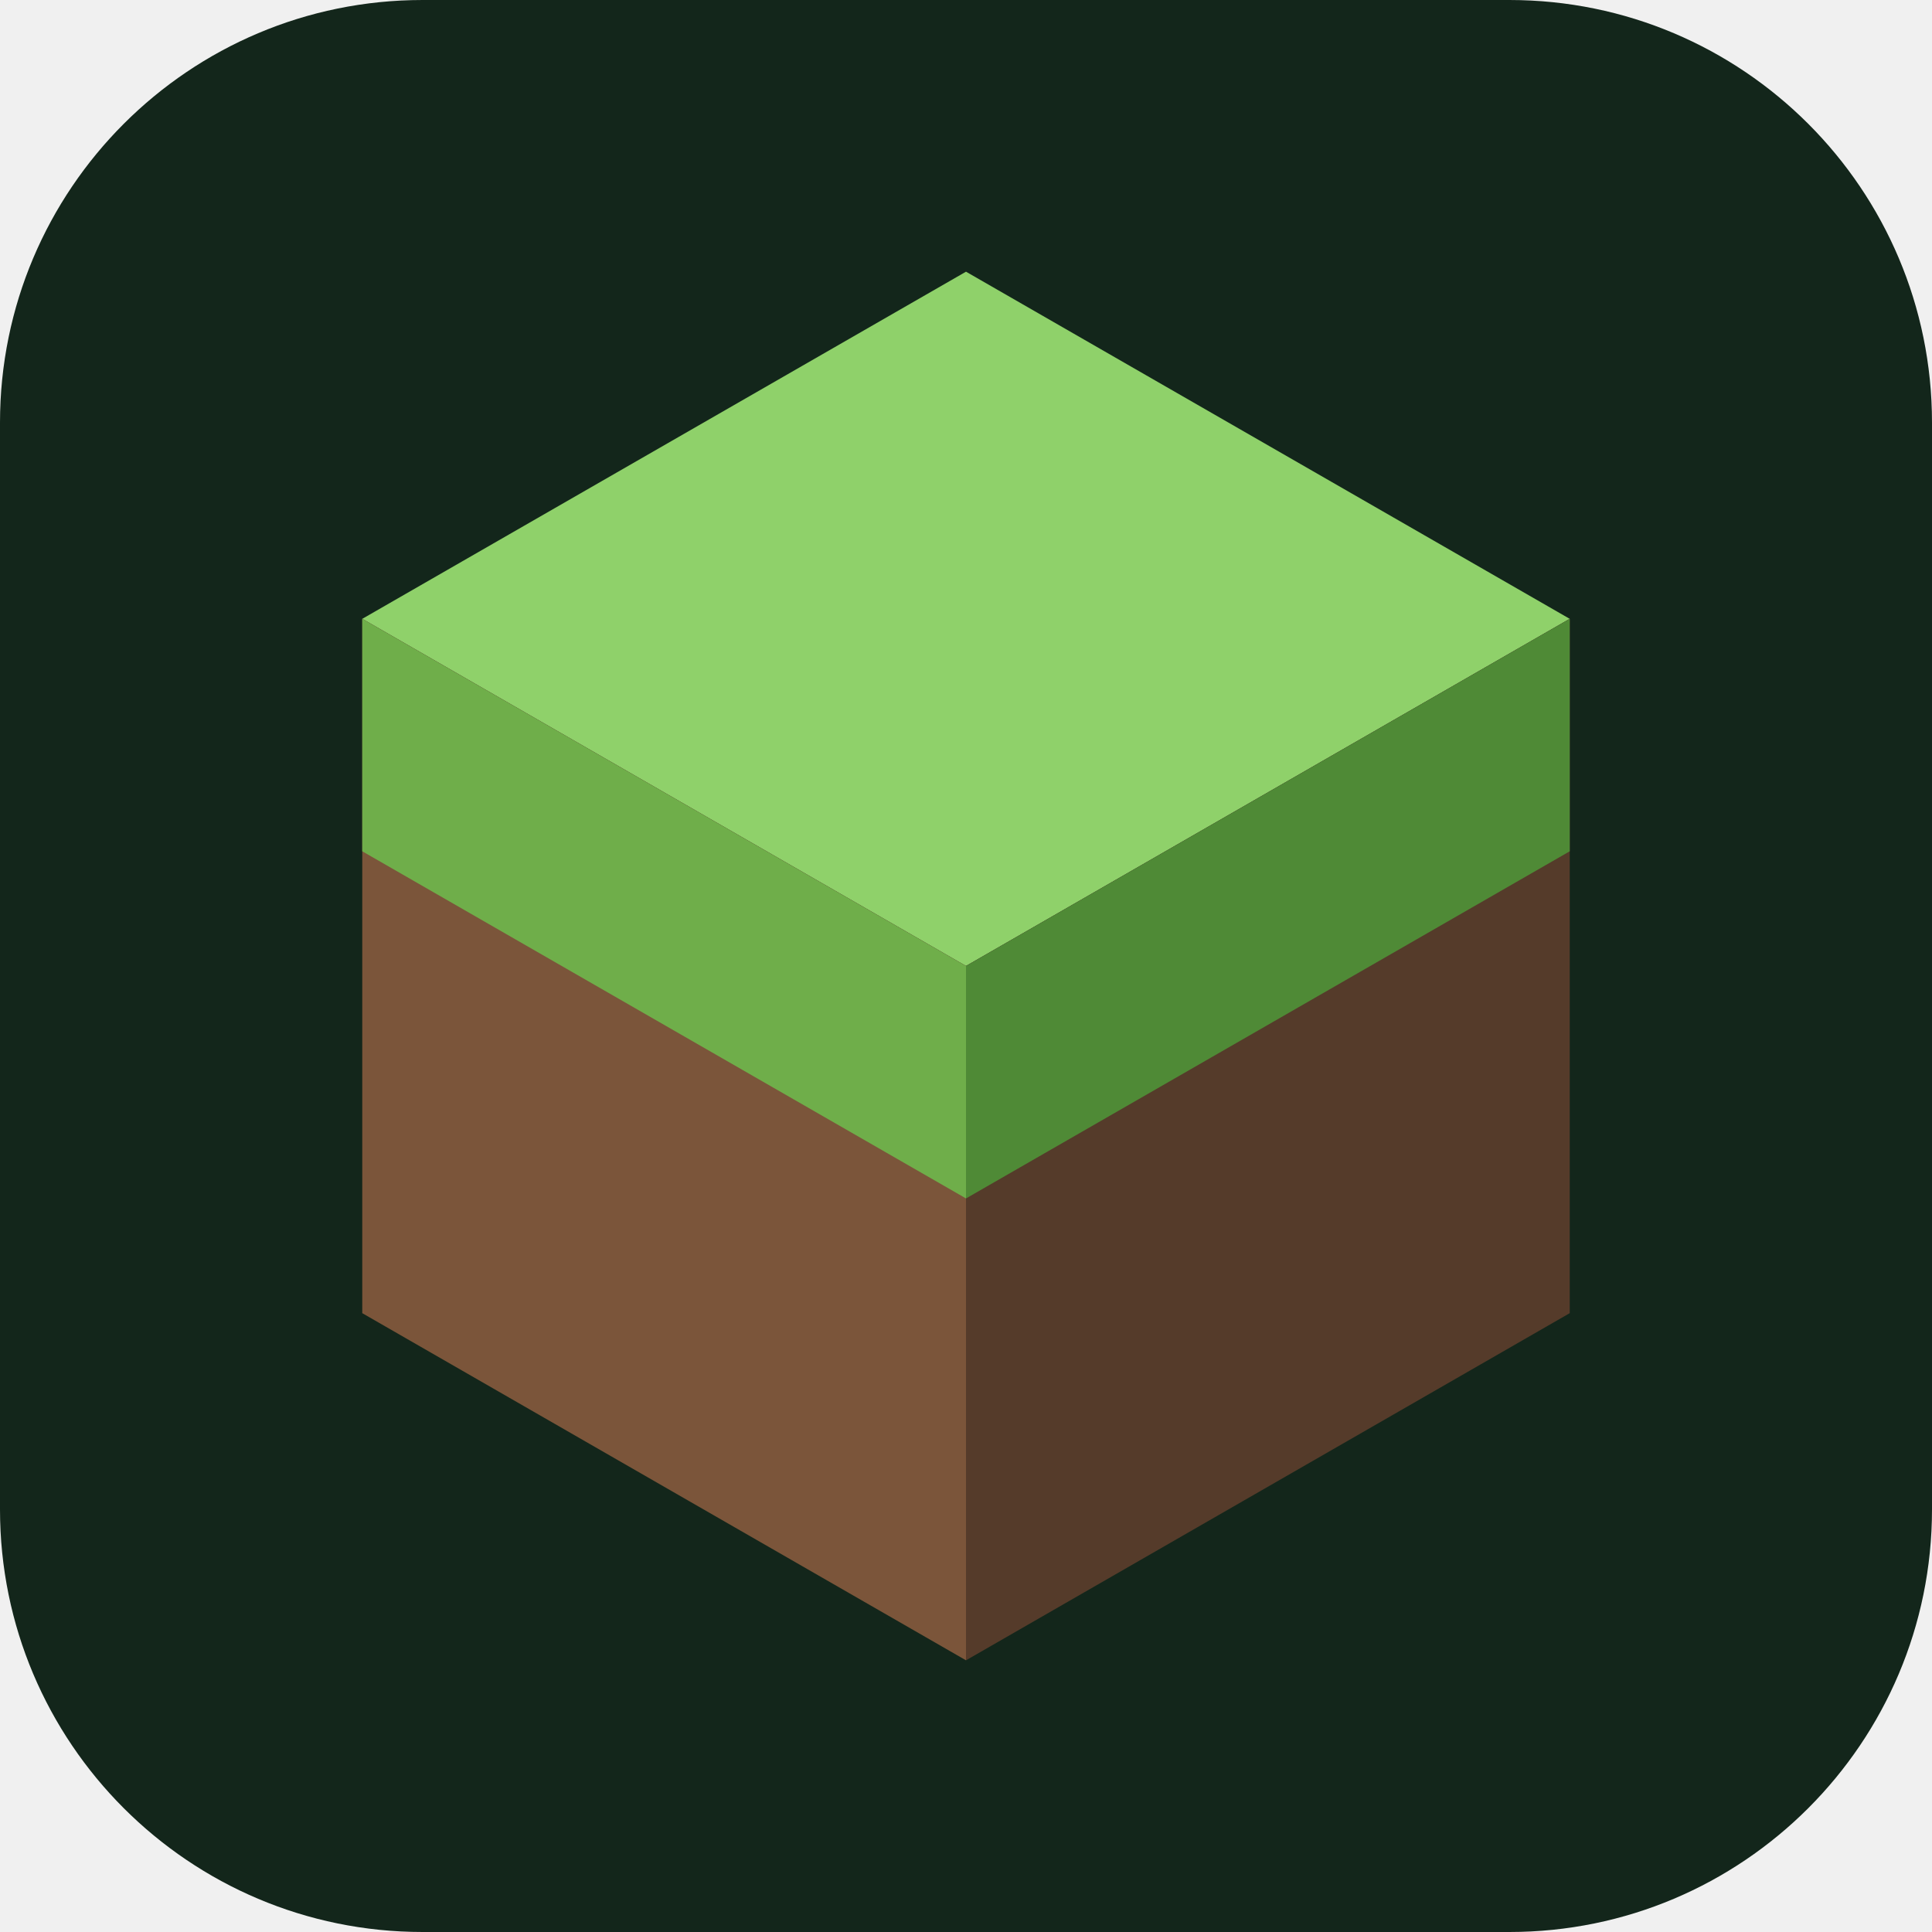
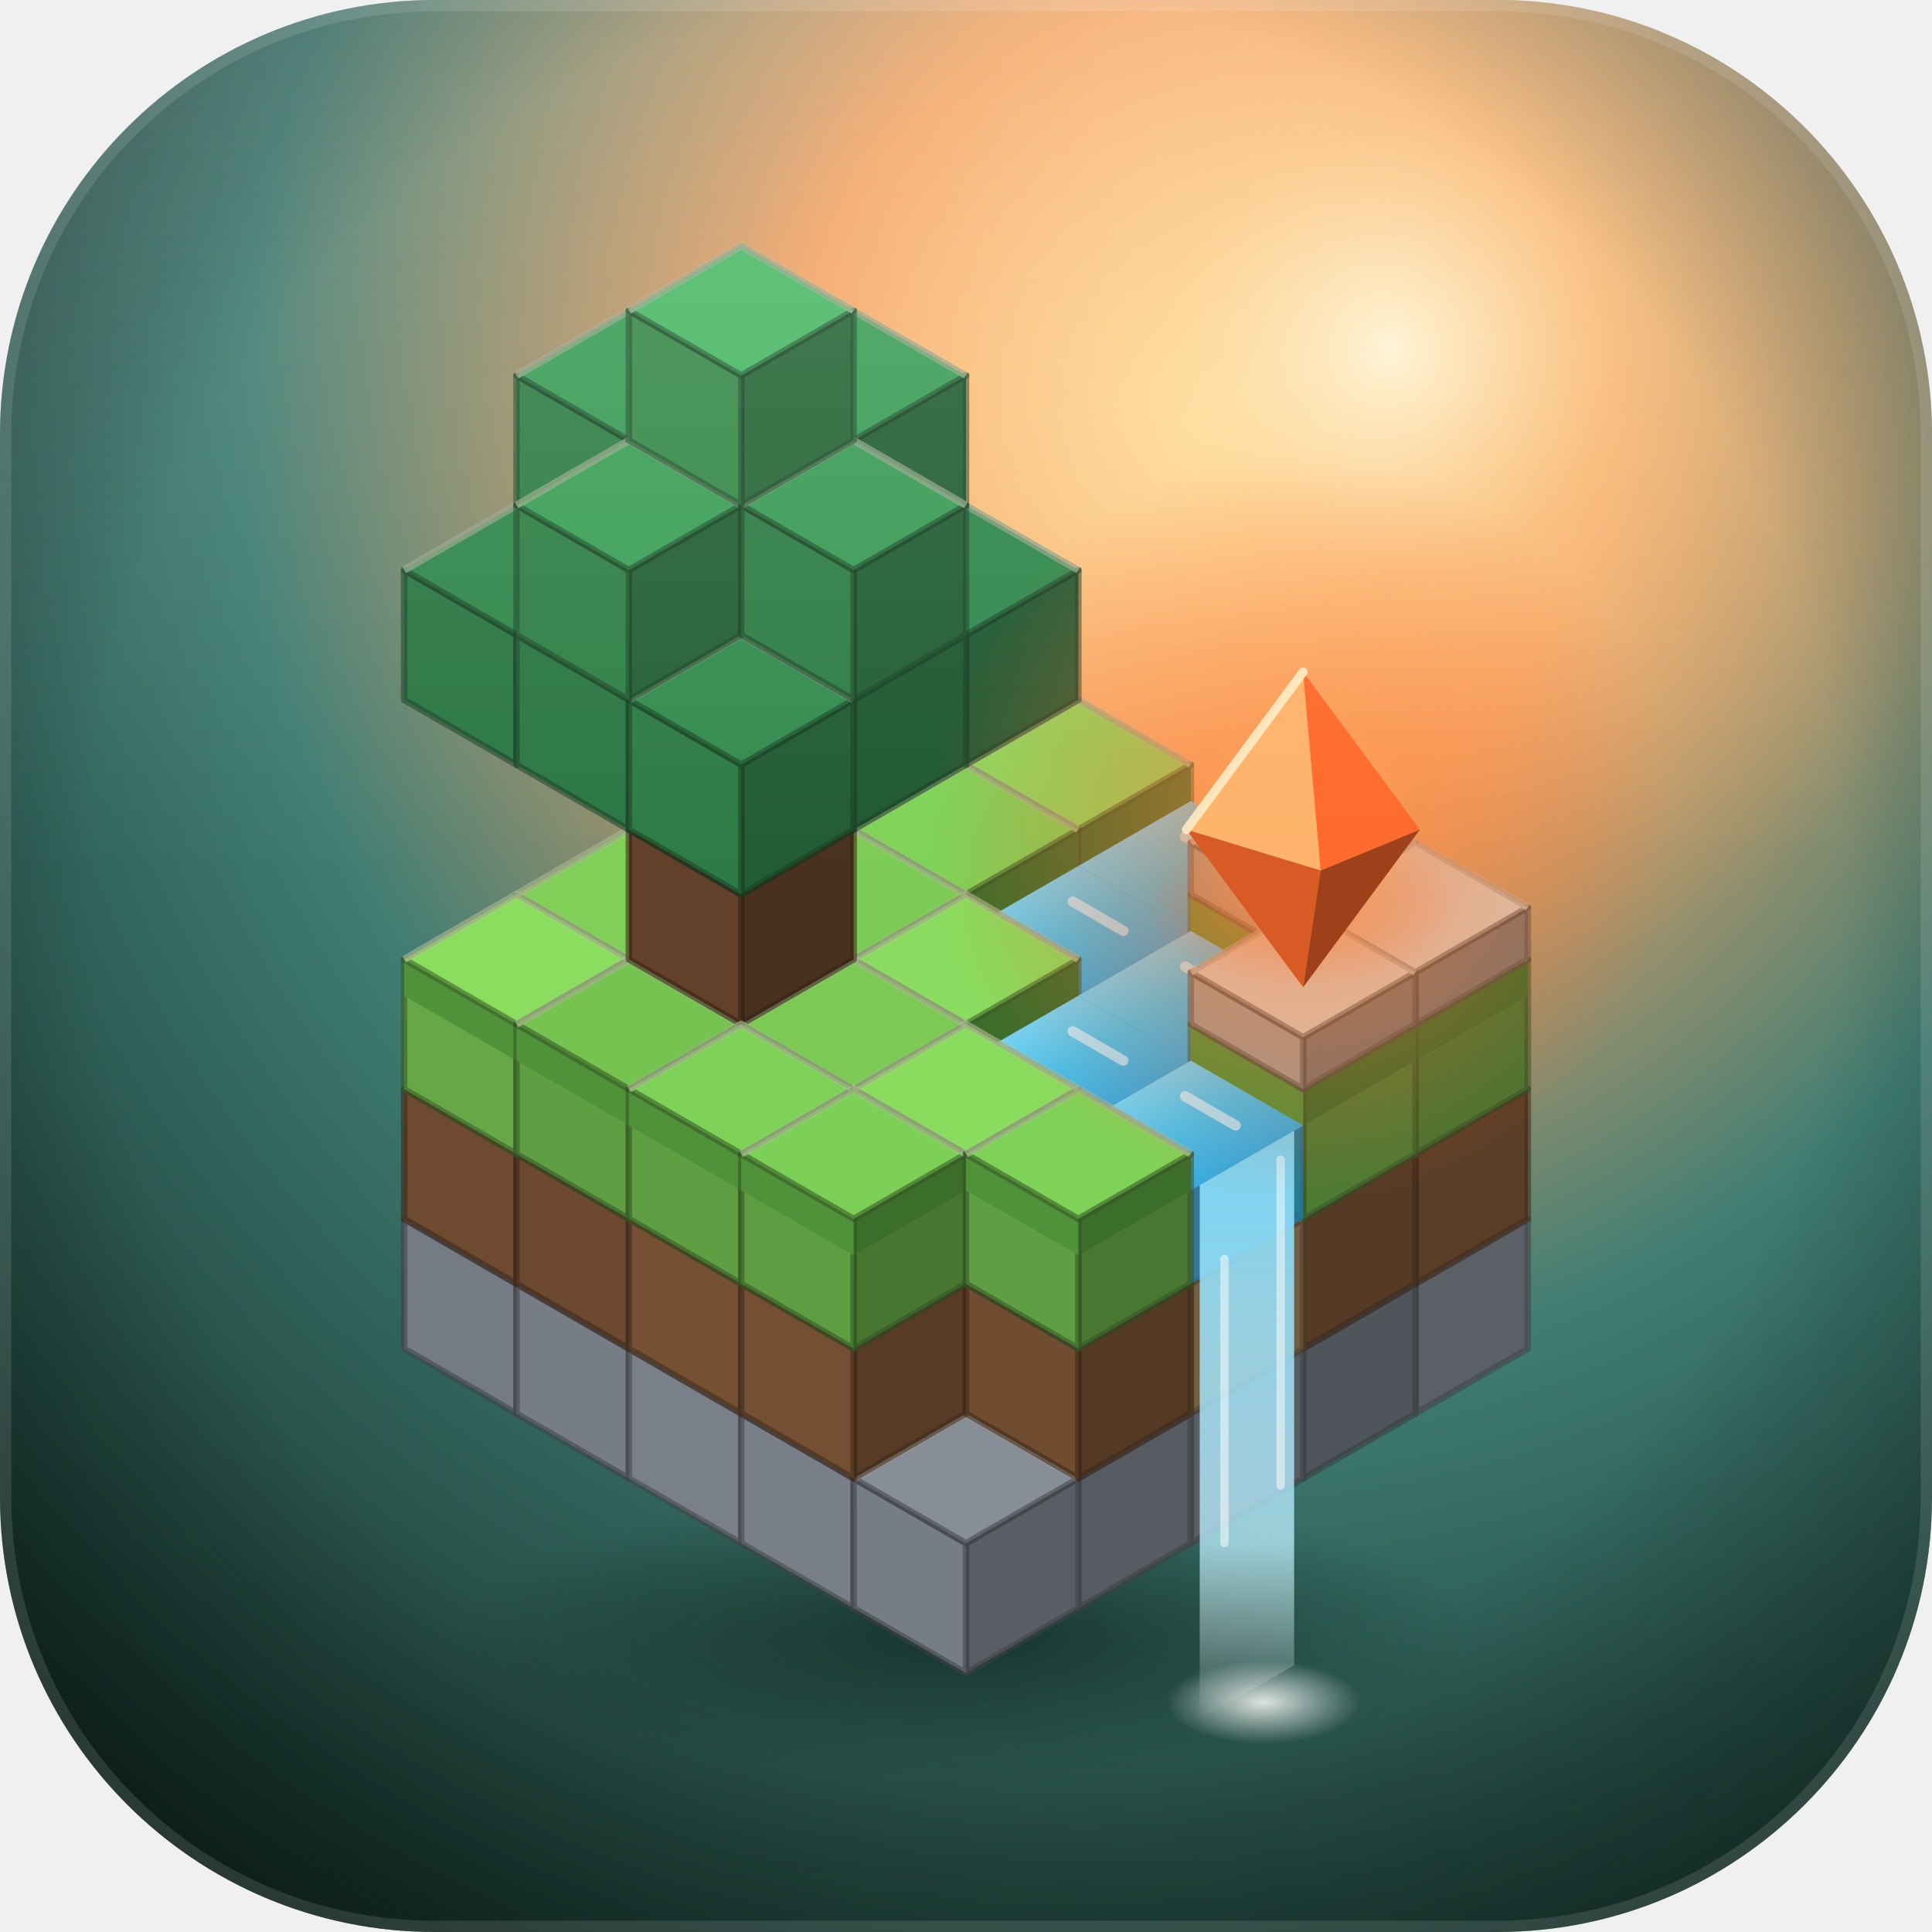
- <svg xmlns="http://www.w3.org/2000/svg" viewBox="0 0 64 64">
-   <rect width="64" height="64" rx="14" fill="#13261b" />
-   <path d="M32 9 52 20.5 32 32 12 20.5Z" fill="#8fd16a" />
-   <path d="M12 20.5 32 32v23L12 43.5Z" fill="#7b553a" />
-   <path d="M52 20.5 32 32v23l20-11.5Z" fill="#553b2a" />
-   <path d="M12 20.5 32 32v7.7L12 28.2Z" fill="#6fae4a" />
-   <path d="M52 20.5 32 32v7.7l20-11.5Z" fill="#4f8a36" />
+ <svg xmlns="http://www.w3.org/2000/svg" viewBox="0 0 512 512" width="512" height="512">
+   <defs>
+     <radialGradient id="sky" cx="62%" cy="22%" r="95%">
+       <stop offset="0" stop-color="#ffe2a3" />
+       <stop offset=".22" stop-color="#f3a466" />
+       <stop offset=".52" stop-color="#3f7d73" />
+       <stop offset="1" stop-color="#0d1f19" />
+     </radialGradient>
+     <radialGradient id="sun" cx="50%" cy="50%" r="50%">
+       <stop offset="0" stop-color="#fff6d8" stop-opacity=".95" />
+       <stop offset=".35" stop-color="#ffd38a" stop-opacity=".45" />
+       <stop offset="1" stop-color="#ffb060" stop-opacity="0" />
+     </radialGradient>
+     <radialGradient id="vignette" cx="50%" cy="45%" r="75%">
+       <stop offset=".6" stop-color="#000" stop-opacity="0" />
+       <stop offset="1" stop-color="#03100b" stop-opacity=".55" />
+     </radialGradient>
+     <linearGradient id="water" x1="0" y1="0" x2="1" y2="1">
+       <stop offset="0" stop-color="#9fe8ff" />
+       <stop offset=".5" stop-color="#46c1ec" />
+       <stop offset="1" stop-color="#2a93cf" />
+     </linearGradient>
+     <linearGradient id="fall" x1="0" y1="0" x2="0" y2="1">
+       <stop offset="0" stop-color="#7fd8f7" stop-opacity=".95" />
+       <stop offset=".7" stop-color="#bdefff" stop-opacity=".75" />
+       <stop offset="1" stop-color="#ffffff" stop-opacity="0" />
+     </linearGradient>
+     <radialGradient id="mist">
+       <stop offset="0" stop-color="#fff" stop-opacity=".85" />
+       <stop offset="1" stop-color="#fff" stop-opacity="0" />
+     </radialGradient>
+     <radialGradient id="bloom">
+       <stop offset="0" stop-color="#ffd27a" stop-opacity=".95" />
+       <stop offset=".3" stop-color="#ff7a30" stop-opacity=".45" />
+       <stop offset="1" stop-color="#ff5a1f" stop-opacity="0" />
+     </radialGradient>
+     <radialGradient id="blast">
+       <stop offset="0" stop-color="#fff1c4" stop-opacity=".9" />
+       <stop offset=".35" stop-color="#ff9a45" stop-opacity=".45" />
+       <stop offset="1" stop-color="#ff6a2b" stop-opacity="0" />
+     </radialGradient>
+     <radialGradient id="shadow">
+       <stop offset="0" stop-color="#02120c" stop-opacity=".55" />
+       <stop offset="1" stop-color="#02120c" stop-opacity="0" />
+     </radialGradient>
+     <linearGradient id="gloss" x1="0" y1="0" x2="0" y2="1">
+       <stop offset="0" stop-color="#fff" stop-opacity=".16" />
+       <stop offset=".45" stop-color="#fff" stop-opacity="0" />
+     </linearGradient>
+     <clipPath id="tile">
+       <rect width="512" height="512" rx="115.2" />
+     </clipPath>
+   </defs>
+   <g clip-path="url(#tile)">
+     <rect width="512" height="512" fill="url(#sky)" />
+     <circle cx="368.64" cy="92.16" r="174.08" fill="url(#sun)" />
+     <g transform="translate(256.00 271.44) scale(1.0746)">
+       <ellipse cx="0" cy="150.4" rx="124.8" ry="35.2" fill="url(#shadow)" />
+       <path d="M0.00 -96.00L27.71 -80.00L0.00 -64.00L-27.71 -80.00Z" fill="rgb(134,217,93)" stroke="rgba(53,86,36,0.55)" stroke-width="1.6" stroke-linejoin="round" />
+       <path d="M-27.713 -80L0 -96L27.713 -80" fill="none" stroke="rgba(255,250,225,.38)" stroke-width="1.76" stroke-linejoin="round" />
+       <path d="M55.43 -32.00L83.14 -16.00L55.43 0.00L27.71 -16.00Z" fill="rgb(173,142,98)" stroke="rgba(80,65,45,0.55)" stroke-width="1.6" stroke-linejoin="round" />
+       <path d="M27.713 -16L55.426 -32L83.138 -16" fill="none" stroke="rgba(255,250,225,.38)" stroke-width="1.76" stroke-linejoin="round" />
+       <path d="M-27.71 -80.00L0.00 -64.00L-27.71 -48.00L-55.43 -64.00Z" fill="rgb(133,216,92)" stroke="rgba(53,85,36,0.55)" stroke-width="1.6" stroke-linejoin="round" />
+       <path d="M-55.426 -64L-27.713 -80L0 -64" fill="none" stroke="rgba(255,250,225,.38)" stroke-width="1.76" stroke-linejoin="round" />
+       <path d="M55.43 -32.00L27.71 -16.00L27.71 -48.00L55.43 -64.00Z" fill="rgb(77,124,53)" stroke="rgba(54,87,37,0.55)" stroke-width="1.6" stroke-linejoin="round" />
+       <path d="M55.43 -55.04L27.71 -39.04L27.71 -48.00L55.43 -64.00Z" fill="rgb(59,109,43)" />
+       <path d="M27.71 -80.00L55.43 -64.00L27.71 -48.00L0.00 -64.00Z" fill="rgb(137,219,94)" stroke="rgba(54,87,37,0.55)" stroke-width="1.6" stroke-linejoin="round" />
+       <path d="M0 -64L27.713 -80L55.426 -64" fill="none" stroke="rgba(255,250,225,.38)" stroke-width="1.76" stroke-linejoin="round" />
+       <path d="M-138.56 80.00L-110.85 96.00L-110.85 64.00L-138.56 48.00Z" fill="rgb(116,123,132)" stroke="rgba(61,64,69,0.55)" stroke-width="1.6" stroke-linejoin="round" />
+       <path d="M138.56 80.00L110.85 96.00L110.85 64.00L138.56 48.00Z" fill="rgb(91,96,103)" stroke="rgba(64,67,72,0.55)" stroke-width="1.6" stroke-linejoin="round" />
+       <path d="M27.71 -16.00L55.43 0.00L27.71 16.00L0.00 0.00Z" fill="rgb(166,132,90)" stroke="rgba(76,61,41,0.55)" stroke-width="1.6" stroke-linejoin="round" />
+       <path d="M0 0L27.713 -16L55.426 0" fill="none" stroke="rgba(255,250,225,.38)" stroke-width="1.76" stroke-linejoin="round" />
+       <path d="M-55.43 -64.00L-27.71 -48.00L-55.43 -32.00L-83.14 -48.00Z" fill="rgb(139,221,95)" stroke="rgba(55,87,37,0.55)" stroke-width="1.6" stroke-linejoin="round" />
+       <path d="M-83.138 -48L-55.426 -64L-27.713 -48" fill="none" stroke="rgba(255,250,225,.38)" stroke-width="1.76" stroke-linejoin="round" />
+       <path d="M27.71 -16.00L0.00 0.00L0.00 -32.00L27.71 -48.00Z" fill="rgb(72,119,50)" stroke="rgba(50,83,35,0.55)" stroke-width="1.6" stroke-linejoin="round" />
+       <path d="M27.71 -39.04L0.00 -23.04L0.00 -32.00L27.71 -48.00Z" fill="rgb(59,109,43)" />
+       <path d="M0.00 -64.00L27.71 -48.00L0.00 -32.00L-27.71 -48.00Z" fill="rgb(127,210,88)" stroke="rgba(50,83,35,0.55)" stroke-width="1.6" stroke-linejoin="round" />
+       <path d="M-27.713 -48L0 -64L27.713 -48" fill="none" stroke="rgba(255,250,225,.38)" stroke-width="1.76" stroke-linejoin="round" />
+       <path d="M27.71 -16.00L55.43 0.00L55.43 -23.04L27.71 -39.04Z" fill="rgba(31,127,184,0.78)" />
+       <path d="M55.43 -55.04L83.14 -39.04L55.43 -23.04L27.71 -39.04Z" fill="url(#water)" />
+       <path d="M54.04 -46.24L66.511 -39.04" stroke="rgba(255,255,255,.55)" stroke-width="2.56" stroke-linecap="round" />
+       <path d="M-110.85 96.00L-83.14 112.00L-83.14 80.00L-110.85 64.00Z" fill="rgb(119,125,134)" stroke="rgba(62,65,70,0.55)" stroke-width="1.6" stroke-linejoin="round" />
+       <path d="M110.85 96.00L83.14 112.00L83.14 80.00L110.85 64.00Z" fill="rgb(80,85,92)" stroke="rgba(56,60,64,0.55)" stroke-width="1.6" stroke-linejoin="round" />
+       <path d="M-138.56 48.00L-110.85 64.00L-110.85 32.00L-138.56 16.00Z" fill="rgb(109,74,48)" stroke="rgba(57,39,25,0.55)" stroke-width="1.6" stroke-linejoin="round" />
+       <path d="M55.43 0.00L83.14 16.00L55.43 32.00L27.71 16.00Z" fill="rgb(169,135,93)" stroke="rgba(77,62,43,0.55)" stroke-width="1.6" stroke-linejoin="round" />
+       <path d="M27.713 16L55.426 0L83.138 16" fill="none" stroke="rgba(255,250,225,.38)" stroke-width="1.76" stroke-linejoin="round" />
+       <path d="M138.56 48.00L110.85 64.00L110.85 32.00L138.56 16.00Z" fill="rgb(91,62,39)" stroke="rgba(63,43,27,0.55)" stroke-width="1.6" stroke-linejoin="round" />
+       <path d="M-83.14 -48.00L-55.43 -32.00L-83.14 -16.00L-110.85 -32.00Z" fill="rgb(129,206,88)" stroke="rgba(55,87,37,0.55)" stroke-width="1.6" stroke-linejoin="round" />
+       <path d="M-110.851 -32L-83.138 -48L-55.426 -32" fill="none" stroke="rgba(255,250,225,.38)" stroke-width="1.76" stroke-linejoin="round" />
+       <path d="M-27.71 -48.00L0.00 -32.00L-27.71 -16.00L-55.43 -32.00Z" fill="rgb(125,203,87)" stroke="rgba(53,86,37,0.55)" stroke-width="1.6" stroke-linejoin="round" />
+       <path d="M-55.426 -32L-27.713 -48L0 -32" fill="none" stroke="rgba(255,250,225,.38)" stroke-width="1.76" stroke-linejoin="round" />
+       <path d="M55.43 0.00L27.71 16.00L27.71 -7.04L55.43 -23.04Z" fill="rgba(27,114,165,0.82)" />
+       <path d="M27.71 -39.04L55.43 -23.04L27.71 -7.04L0.00 -23.04Z" fill="url(#water)" />
+       <path d="M26.327 -30.24L38.798 -23.04" stroke="rgba(255,255,255,.55)" stroke-width="2.56" stroke-linecap="round" />
+       <path d="M55.43 0.00L83.14 16.00L83.14 -16.00L55.43 -32.00Z" fill="rgb(94,157,66)" stroke="rgba(49,82,34,0.55)" stroke-width="1.6" stroke-linejoin="round" />
+       <path d="M55.43 -23.04L83.14 -7.04L83.14 -16.00L55.43 -32.00Z" fill="rgb(79,146,57)" />
+       <path d="M83.14 -48.00L110.85 -32.00L83.14 -16.00L55.43 -32.00Z" fill="rgb(125,208,87)" stroke="rgba(49,82,34,0.55)" stroke-width="1.6" stroke-linejoin="round" />
+       <path d="M55.426 -32L83.138 -48L110.851 -32" fill="none" stroke="rgba(255,250,225,.38)" stroke-width="1.76" stroke-linejoin="round" />
+       <path d="M-83.14 112.00L-55.43 128.00L-55.43 96.00L-83.14 80.00Z" fill="rgb(122,128,137)" stroke="rgba(64,67,72,0.55)" stroke-width="1.6" stroke-linejoin="round" />
+       <path d="M83.14 112.00L55.43 128.00L55.43 96.00L83.14 80.00Z" fill="rgb(89,93,100)" stroke="rgba(62,65,70,0.55)" stroke-width="1.6" stroke-linejoin="round" />
+       <path d="M-110.85 64.00L-83.14 80.00L-83.14 48.00L-110.85 32.00Z" fill="rgb(108,73,47)" stroke="rgba(57,38,25,0.55)" stroke-width="1.6" stroke-linejoin="round" />
+       <path d="M27.71 16.00L55.43 32.00L27.71 48.00L0.00 32.00Z" fill="rgb(175,144,100)" stroke="rgba(80,66,46,0.55)" stroke-width="1.6" stroke-linejoin="round" />
+       <path d="M0 32L27.713 16L55.426 32" fill="none" stroke="rgba(255,250,225,.38)" stroke-width="1.76" stroke-linejoin="round" />
+       <path d="M110.85 64.00L83.14 80.00L83.14 48.00L110.85 32.00Z" fill="rgb(85,58,37)" stroke="rgba(59,40,26,0.55)" stroke-width="1.6" stroke-linejoin="round" />
+       <path d="M-138.56 16.00L-110.85 32.00L-110.85 0.00L-138.56 -16.00Z" fill="rgb(104,167,72)" stroke="rgba(54,87,37,0.55)" stroke-width="1.6" stroke-linejoin="round" />
+       <path d="M-138.56 -7.04L-110.85 8.96L-110.85 0.00L-138.56 -16.00Z" fill="rgb(79,146,57)" />
+       <path d="M-110.85 -32.00L-83.14 -16.00L-110.85 0.00L-138.56 -16.00Z" fill="rgb(138,221,95)" stroke="rgba(54,87,37,0.55)" stroke-width="1.6" stroke-linejoin="round" />
+       <path d="M-138.564 -16L-110.851 -32L-83.138 -16" fill="none" stroke="rgba(255,250,225,.38)" stroke-width="1.76" stroke-linejoin="round" />
+       <path d="M27.71 16.00L0.00 32.00L0.00 0.00L27.71 -16.00Z" fill="rgb(78,124,53)" stroke="rgba(54,87,37,0.55)" stroke-width="1.6" stroke-linejoin="round" />
+       <path d="M27.71 -7.04L0.00 8.96L0.00 0.00L27.71 -16.00Z" fill="rgb(59,109,43)" />
+       <path d="M0.00 -32.00L27.71 -16.00L0.00 0.00L-27.71 -16.00Z" fill="rgb(137,220,95)" stroke="rgba(54,87,37,0.55)" stroke-width="1.6" stroke-linejoin="round" />
+       <path d="M-27.713 -16L0 -32L27.713 -16" fill="none" stroke="rgba(255,250,225,.38)" stroke-width="1.76" stroke-linejoin="round" />
+       <path d="M27.71 16.00L55.43 32.00L55.43 8.96L27.71 -7.04Z" fill="rgba(31,127,184,0.78)" />
+       <path d="M55.43 -23.04L83.14 -7.04L55.43 8.96L27.71 -7.04Z" fill="url(#water)" />
+       <path d="M54.04 -14.24L66.511 -7.04" stroke="rgba(255,255,255,.55)" stroke-width="2.56" stroke-linecap="round" />
+       <path d="M138.56 16.00L110.85 32.00L110.85 0.00L138.56 -16.00Z" fill="rgb(69,117,49)" stroke="rgba(48,81,34,0.55)" stroke-width="1.6" stroke-linejoin="round" />
+       <path d="M138.56 -7.04L110.85 8.96L110.85 0.00L138.56 -16.00Z" fill="rgb(59,109,43)" />
+       <path d="M110.85 -32.00L138.56 -16.00L110.85 0.00L83.14 -16.00Z" fill="rgb(123,206,86)" stroke="rgba(48,81,34,0.55)" stroke-width="1.6" stroke-linejoin="round" />
+       <path d="M83.138 -16L110.851 -32L138.564 -16" fill="none" stroke="rgba(255,250,225,.38)" stroke-width="1.76" stroke-linejoin="round" />
+       <path d="M110.85 -32.00L83.14 -16.00L83.14 -28.80L110.85 -44.80Z" fill="rgb(120,117,109)" stroke="rgba(84,81,76,0.55)" stroke-width="1.6" stroke-linejoin="round" />
+       <path d="M55.43 -32.00L83.14 -16.00L83.14 -28.80L55.43 -44.80Z" fill="rgb(160,156,145)" stroke="rgba(84,81,76,0.55)" stroke-width="1.6" stroke-linejoin="round" />
+       <path d="M83.14 -60.80L110.85 -44.80L83.14 -28.80L55.43 -44.80Z" fill="rgb(213,206,192)" stroke="rgba(84,81,76,0.55)" stroke-width="1.6" stroke-linejoin="round" />
+       <path d="M55.426 -44.8L83.138 -60.8L110.851 -44.8" fill="none" stroke="rgba(255,250,225,.38)" stroke-width="1.76" stroke-linejoin="round" />
+       <path d="M-55.43 128.00L-27.71 144.00L-27.71 112.00L-55.43 96.00Z" fill="rgb(121,127,136)" stroke="rgba(63,66,71,0.55)" stroke-width="1.6" stroke-linejoin="round" />
+       <path d="M55.43 128.00L27.71 144.00L27.71 112.00L55.43 96.00Z" fill="rgb(87,91,98)" stroke="rgba(60,64,68,0.55)" stroke-width="1.6" stroke-linejoin="round" />
+       <path d="M-83.14 80.00L-55.43 96.00L-55.43 64.00L-83.14 48.00Z" fill="rgb(117,80,51)" stroke="rgba(61,42,26,0.55)" stroke-width="1.6" stroke-linejoin="round" />
+       <path d="M83.14 80.00L55.43 96.00L55.43 64.00L83.14 48.00Z" fill="rgb(115,95,66)" stroke="rgba(81,67,46,0.55)" stroke-width="1.6" stroke-linejoin="round" />
+       <path d="M55.43 32.00L83.14 48.00L55.43 64.00L27.71 48.00Z" fill="rgb(176,145,101)" stroke="rgba(81,67,46,0.55)" stroke-width="1.6" stroke-linejoin="round" />
+       <path d="M27.713 48L55.426 32L83.138 48" fill="none" stroke="rgba(255,250,225,.38)" stroke-width="1.76" stroke-linejoin="round" />
+       <path d="M-110.85 32.00L-83.14 48.00L-83.14 16.00L-110.85 0.00Z" fill="rgb(96,158,67)" stroke="rgba(50,83,35,0.55)" stroke-width="1.6" stroke-linejoin="round" />
+       <path d="M-110.85 8.96L-83.14 24.96L-83.14 16.00L-110.85 0.00Z" fill="rgb(79,146,57)" />
+       <path d="M-83.14 -16.00L-55.43 0.00L-83.14 16.00L-110.85 0.00Z" fill="rgb(118,195,82)" stroke="rgba(50,83,35,0.55)" stroke-width="1.6" stroke-linejoin="round" />
+       <path d="M-110.851 0L-83.138 -16L-55.426 0" fill="none" stroke="rgba(255,250,225,.38)" stroke-width="1.76" stroke-linejoin="round" />
+       <path d="M-27.71 -16.00L0.00 0.00L-27.71 16.00L-55.43 0.00Z" fill="rgb(124,201,86)" stroke="rgba(53,85,36,0.55)" stroke-width="1.6" stroke-linejoin="round" />
+       <path d="M-55.426 0L-27.713 -16L0 0" fill="none" stroke="rgba(255,250,225,.38)" stroke-width="1.76" stroke-linejoin="round" />
+       <path d="M55.43 32.00L27.71 48.00L27.71 24.96L55.43 8.96Z" fill="rgba(27,114,165,0.82)" />
+       <path d="M27.71 -7.04L55.43 8.96L27.71 24.96L0.00 8.96Z" fill="url(#water)" />
+       <path d="M26.327 1.76L38.798 8.96" stroke="rgba(255,255,255,.55)" stroke-width="2.56" stroke-linecap="round" />
+       <path d="M110.85 32.00L83.14 48.00L83.14 16.00L110.85 0.00Z" fill="rgb(76,123,52)" stroke="rgba(53,86,37,0.55)" stroke-width="1.6" stroke-linejoin="round" />
+       <path d="M110.85 8.96L83.14 24.96L83.14 16.00L110.85 0.00Z" fill="rgb(59,109,43)" />
+       <path d="M55.43 32.00L83.14 48.00L83.14 16.00L55.43 0.00Z" fill="rgb(102,164,70)" stroke="rgba(53,86,37,0.55)" stroke-width="1.6" stroke-linejoin="round" />
+       <path d="M55.43 8.96L83.14 24.96L83.14 16.00L55.43 0.00Z" fill="rgb(79,146,57)" />
+       <path d="M83.14 -16.00L110.85 0.00L83.14 16.00L55.43 0.00Z" fill="rgb(135,218,93)" stroke="rgba(53,86,37,0.55)" stroke-width="1.6" stroke-linejoin="round" />
+       <path d="M55.426 0L83.138 -16L110.851 0" fill="none" stroke="rgba(255,250,225,.38)" stroke-width="1.76" stroke-linejoin="round" />
+       <path d="M-27.71 -16.00L-55.43 0.00L-55.43 -32.00L-27.71 -48.00Z" fill="rgb(73,48,31)" stroke="rgba(51,34,21,0.55)" stroke-width="1.6" stroke-linejoin="round" />
+       <path d="M-83.14 -16.00L-55.43 0.00L-55.43 -32.00L-83.14 -48.00Z" fill="rgb(98,64,41)" stroke="rgba(51,34,21,0.55)" stroke-width="1.6" stroke-linejoin="round" />
+       <path d="M138.56 -16.00L110.85 0.00L110.85 -12.80L138.56 -28.80Z" fill="rgb(120,117,109)" stroke="rgba(84,81,76,0.55)" stroke-width="1.6" stroke-linejoin="round" />
+       <path d="M83.14 -16.00L110.85 0.00L110.85 -12.80L83.14 -28.80Z" fill="rgb(160,156,145)" stroke="rgba(84,81,76,0.55)" stroke-width="1.6" stroke-linejoin="round" />
+       <path d="M110.85 -44.80L138.56 -28.80L110.85 -12.80L83.14 -28.80Z" fill="rgb(213,206,192)" stroke="rgba(84,81,76,0.55)" stroke-width="1.6" stroke-linejoin="round" />
+       <path d="M83.138 -28.8L110.851 -44.8L138.564 -28.8" fill="none" stroke="rgba(255,250,225,.38)" stroke-width="1.76" stroke-linejoin="round" />
+       <path d="M-55.43 -160.00L-27.71 -144.00L-55.43 -128.00L-83.14 -144.00Z" fill="rgb(49,135,76)" stroke="rgba(22,62,35,0.55)" stroke-width="1.6" stroke-linejoin="round" />
+       <path d="M-83.138 -144L-55.426 -160L-27.713 -144" fill="none" stroke="rgba(255,250,225,.38)" stroke-width="1.76" stroke-linejoin="round" />
+       <path d="M27.71 144.00L0.00 160.00L0.00 128.00L27.71 112.00Z" fill="rgb(89,93,100)" stroke="rgba(62,65,70,0.55)" stroke-width="1.6" stroke-linejoin="round" />
+       <path d="M-27.71 144.00L0.00 160.00L0.00 128.00L-27.71 112.00Z" fill="rgb(118,125,134)" stroke="rgba(62,65,70,0.55)" stroke-width="1.6" stroke-linejoin="round" />
+       <path d="M0.00 96.00L27.71 112.00L0.00 128.00L-27.71 112.00Z" fill="rgb(135,142,152)" stroke="rgba(62,65,70,0.55)" stroke-width="1.6" stroke-linejoin="round" />
+       <path d="M-27.713 112L0 96L27.713 112" fill="none" stroke="rgba(255,250,225,.38)" stroke-width="1.76" stroke-linejoin="round" />
+       <path d="M0.00 96.00L-27.71 112.00L-27.71 80.00L0.00 64.00Z" fill="rgb(87,59,38)" stroke="rgba(61,41,26,0.55)" stroke-width="1.6" stroke-linejoin="round" />
+       <path d="M-55.43 96.00L-27.71 112.00L-27.71 80.00L-55.43 64.00Z" fill="rgb(116,79,51)" stroke="rgba(61,41,26,0.55)" stroke-width="1.6" stroke-linejoin="round" />
+       <path d="M55.43 96.00L27.71 112.00L27.71 80.00L55.43 64.00Z" fill="rgb(84,57,36)" stroke="rgba(58,39,25,0.55)" stroke-width="1.6" stroke-linejoin="round" />
+       <path d="M0.00 96.00L27.71 112.00L27.71 80.00L0.00 64.00Z" fill="rgb(112,76,49)" stroke="rgba(58,39,25,0.55)" stroke-width="1.6" stroke-linejoin="round" />
+       <path d="M-83.14 48.00L-55.43 64.00L-55.43 32.00L-83.14 16.00Z" fill="rgb(95,158,66)" stroke="rgba(50,83,35,0.55)" stroke-width="1.6" stroke-linejoin="round" />
+       <path d="M-83.14 24.96L-55.43 40.96L-55.43 32.00L-83.14 16.00Z" fill="rgb(79,146,57)" />
+       <path d="M-55.43 0.00L-27.71 16.00L-55.43 32.00L-83.14 16.00Z" fill="rgb(127,210,88)" stroke="rgba(50,83,35,0.55)" stroke-width="1.6" stroke-linejoin="round" />
+       <path d="M-83.138 16L-55.426 0L-27.713 16" fill="none" stroke="rgba(255,250,225,.38)" stroke-width="1.76" stroke-linejoin="round" />
+       <path d="M0.00 0.00L27.71 16.00L0.00 32.00L-27.71 16.00Z" fill="rgb(137,220,94)" stroke="rgba(54,87,37,0.55)" stroke-width="1.6" stroke-linejoin="round" />
+       <path d="M-27.713 16L0 0L27.713 16" fill="none" stroke="rgba(255,250,225,.38)" stroke-width="1.76" stroke-linejoin="round" />
+       <path d="M83.14 48.00L55.43 64.00L55.43 40.96L83.14 24.96Z" fill="rgba(27,114,165,0.82)" />
+       <path d="M55.43 8.96L83.14 24.96L55.43 40.96L27.71 24.96Z" fill="url(#water)" />
+       <path d="M54.04 17.76L66.511 24.96" stroke="rgba(255,255,255,.55)" stroke-width="2.56" stroke-linecap="round" />
+       <path d="M110.85 0.00L83.14 16.00L83.14 3.20L110.85 -12.80Z" fill="rgb(120,117,109)" stroke="rgba(84,81,76,0.55)" stroke-width="1.6" stroke-linejoin="round" />
+       <path d="M55.43 0.00L83.14 16.00L83.14 3.20L55.43 -12.80Z" fill="rgb(160,156,145)" stroke="rgba(84,81,76,0.55)" stroke-width="1.6" stroke-linejoin="round" />
+       <path d="M83.14 -28.80L110.85 -12.80L83.14 3.20L55.43 -12.80Z" fill="rgb(213,206,192)" stroke="rgba(84,81,76,0.55)" stroke-width="1.6" stroke-linejoin="round" />
+       <path d="M55.426 -12.8L83.138 -28.8L110.851 -12.8" fill="none" stroke="rgba(255,250,225,.38)" stroke-width="1.76" stroke-linejoin="round" />
+       <path d="M-27.71 -48.00L-55.43 -32.00L-55.43 -64.00L-27.71 -80.00Z" fill="rgb(73,48,31)" stroke="rgba(51,34,21,0.55)" stroke-width="1.6" stroke-linejoin="round" />
+       <path d="M-83.14 -48.00L-55.43 -32.00L-55.43 -64.00L-83.14 -80.00Z" fill="rgb(98,64,41)" stroke="rgba(51,34,21,0.55)" stroke-width="1.6" stroke-linejoin="round" />
+       <path d="M0.00 64.00L-27.71 80.00L-27.71 48.00L0.00 32.00Z" fill="rgb(71,118,49)" stroke="rgba(49,82,34,0.55)" stroke-width="1.6" stroke-linejoin="round" />
+       <path d="M0.00 40.96L-27.71 56.96L-27.71 48.00L0.00 32.00Z" fill="rgb(59,109,43)" />
+       <path d="M-55.43 64.00L-27.71 80.00L-27.71 48.00L-55.43 32.00Z" fill="rgb(94,157,66)" stroke="rgba(49,82,34,0.55)" stroke-width="1.6" stroke-linejoin="round" />
+       <path d="M-55.43 40.96L-27.71 56.96L-27.71 48.00L-55.43 32.00Z" fill="rgb(79,146,57)" />
+       <path d="M-27.71 16.00L0.00 32.00L-27.71 48.00L-55.43 32.00Z" fill="rgb(125,208,87)" stroke="rgba(49,82,34,0.55)" stroke-width="1.6" stroke-linejoin="round" />
+       <path d="M-55.426 32L-27.713 16L0 32" fill="none" stroke="rgba(255,250,225,.38)" stroke-width="1.76" stroke-linejoin="round" />
+       <path d="M55.43 64.00L27.71 80.00L27.71 48.00L55.43 32.00Z" fill="rgb(72,119,50)" stroke="rgba(50,83,35,0.55)" stroke-width="1.6" stroke-linejoin="round" />
+       <path d="M55.43 40.96L27.71 56.96L27.71 48.00L55.43 32.00Z" fill="rgb(59,109,43)" />
+       <path d="M0.00 64.00L27.71 80.00L27.71 48.00L0.00 32.00Z" fill="rgb(96,158,67)" stroke="rgba(50,83,35,0.55)" stroke-width="1.6" stroke-linejoin="round" />
+       <path d="M0.00 40.96L27.71 56.96L27.71 48.00L0.00 32.00Z" fill="rgb(79,146,57)" />
+       <path d="M27.71 16.00L55.43 32.00L27.71 48.00L0.00 32.00Z" fill="rgb(127,210,88)" stroke="rgba(50,83,35,0.55)" stroke-width="1.6" stroke-linejoin="round" />
+       <path d="M0 32L27.713 16L55.426 32" fill="none" stroke="rgba(255,250,225,.38)" stroke-width="1.76" stroke-linejoin="round" />
+       <path d="M-138.56 -80.00L-110.85 -64.00L-110.85 -96.00L-138.56 -112.00Z" fill="rgb(44,120,68)" stroke="rgba(23,63,35,0.55)" stroke-width="1.6" stroke-linejoin="round" />
+       <path d="M-110.85 -128.00L-83.14 -112.00L-110.85 -96.00L-138.56 -112.00Z" fill="rgb(50,136,77)" stroke="rgba(23,63,35,0.55)" stroke-width="1.6" stroke-linejoin="round" />
+       <path d="M-138.564 -112L-110.851 -128L-83.138 -112" fill="none" stroke="rgba(255,250,225,.38)" stroke-width="1.76" stroke-linejoin="round" />
+       <path d="M27.71 -80.00L0.00 -64.00L0.00 -96.00L27.71 -112.00Z" fill="rgb(32,89,50)" stroke="rgba(23,62,35,0.55)" stroke-width="1.6" stroke-linejoin="round" />
+       <path d="M0.00 -128.00L27.71 -112.00L0.00 -96.00L-27.71 -112.00Z" fill="rgb(49,136,77)" stroke="rgba(23,62,35,0.55)" stroke-width="1.6" stroke-linejoin="round" />
+       <path d="M-27.713 -112L0 -128L27.713 -112" fill="none" stroke="rgba(255,250,225,.38)" stroke-width="1.76" stroke-linejoin="round" />
+       <path d="M-110.85 -128.00L-83.14 -112.00L-83.14 -144.00L-110.85 -160.00Z" fill="rgb(49,127,71)" stroke="rgba(25,66,37,0.55)" stroke-width="1.6" stroke-linejoin="round" />
+       <path d="M-83.14 -176.00L-55.43 -160.00L-83.14 -144.00L-110.85 -160.00Z" fill="rgb(60,157,88)" stroke="rgba(25,66,37,0.55)" stroke-width="1.6" stroke-linejoin="round" />
+       <path d="M-110.851 -160L-83.138 -176L-55.426 -160" fill="none" stroke="rgba(255,250,225,.38)" stroke-width="1.76" stroke-linejoin="round" />
+       <path d="M0.00 -128.00L-27.71 -112.00L-27.71 -144.00L0.00 -160.00Z" fill="rgb(38,97,54)" stroke="rgba(26,68,38,0.55)" stroke-width="1.6" stroke-linejoin="round" />
+       <path d="M-27.71 -176.00L0.00 -160.00L-27.71 -144.00L-55.43 -160.00Z" fill="rgb(62,159,89)" stroke="rgba(26,68,38,0.55)" stroke-width="1.6" stroke-linejoin="round" />
+       <path d="M-55.426 -160L-27.713 -176L0 -160" fill="none" stroke="rgba(255,250,225,.38)" stroke-width="1.76" stroke-linejoin="round" />
+       <path d="M-110.85 -64.00L-83.14 -48.00L-83.14 -80.00L-110.85 -96.00Z" fill="rgb(44,120,68)" stroke="rgba(23,63,35,0.55)" stroke-width="1.6" stroke-linejoin="round" />
+       <path d="M0.00 -64.00L-27.71 -48.00L-27.71 -80.00L0.00 -96.00Z" fill="rgb(32,89,50)" stroke="rgba(22,62,35,0.55)" stroke-width="1.6" stroke-linejoin="round" />
+       <path d="M-27.71 -48.00L-55.43 -32.00L-55.43 -64.00L-27.71 -80.00Z" fill="rgb(34,92,52)" stroke="rgba(24,64,36,0.55)" stroke-width="1.6" stroke-linejoin="round" />
+       <path d="M-83.14 -48.00L-55.43 -32.00L-55.43 -64.00L-83.14 -80.00Z" fill="rgb(46,123,69)" stroke="rgba(24,64,36,0.55)" stroke-width="1.6" stroke-linejoin="round" />
+       <path d="M-55.43 -96.00L-27.71 -80.00L-55.43 -64.00L-83.14 -80.00Z" fill="rgb(52,140,79)" stroke="rgba(24,64,36,0.55)" stroke-width="1.6" stroke-linejoin="round" />
+       <path d="M-83.138 -80L-55.426 -96L-27.713 -80" fill="none" stroke="rgba(255,250,225,.38)" stroke-width="1.76" stroke-linejoin="round" />
+       <path d="M-55.43 -96.00L-83.14 -80.00L-83.14 -112.00L-55.43 -128.00Z" fill="rgb(38,97,54)" stroke="rgba(26,68,38,0.55)" stroke-width="1.6" stroke-linejoin="round" />
+       <path d="M-110.85 -96.00L-83.14 -80.00L-83.14 -112.00L-110.85 -128.00Z" fill="rgb(50,129,72)" stroke="rgba(26,68,38,0.55)" stroke-width="1.6" stroke-linejoin="round" />
+       <path d="M-83.14 -144.00L-55.43 -128.00L-83.14 -112.00L-110.85 -128.00Z" fill="rgb(62,160,89)" stroke="rgba(26,68,38,0.55)" stroke-width="1.6" stroke-linejoin="round" />
+       <path d="M-110.851 -128L-83.138 -144L-55.426 -128" fill="none" stroke="rgba(255,250,225,.38)" stroke-width="1.76" stroke-linejoin="round" />
+       <path d="M0.00 -96.00L-27.71 -80.00L-27.71 -112.00L0.00 -128.00Z" fill="rgb(36,95,53)" stroke="rgba(25,66,37,0.55)" stroke-width="1.6" stroke-linejoin="round" />
+       <path d="M-55.43 -96.00L-27.71 -80.00L-27.71 -112.00L-55.43 -128.00Z" fill="rgb(48,126,71)" stroke="rgba(25,66,37,0.55)" stroke-width="1.6" stroke-linejoin="round" />
+       <path d="M-27.71 -144.00L0.00 -128.00L-27.71 -112.00L-55.43 -128.00Z" fill="rgb(60,156,87)" stroke="rgba(25,66,37,0.55)" stroke-width="1.6" stroke-linejoin="round" />
+       <path d="M-55.426 -128L-27.713 -144L0 -128" fill="none" stroke="rgba(255,250,225,.38)" stroke-width="1.76" stroke-linejoin="round" />
+       <path d="M-27.71 -144.00L-55.43 -128.00L-55.43 -160.00L-27.71 -176.00Z" fill="rgb(43,104,58)" stroke="rgba(30,73,40,0.55)" stroke-width="1.6" stroke-linejoin="round" />
+       <path d="M-83.14 -144.00L-55.43 -128.00L-55.43 -160.00L-83.14 -176.00Z" fill="rgb(57,139,77)" stroke="rgba(30,73,40,0.55)" stroke-width="1.6" stroke-linejoin="round" />
+       <path d="M-55.43 -192.00L-27.71 -176.00L-55.43 -160.00L-83.14 -176.00Z" fill="rgb(76,184,103)" stroke="rgba(30,73,40,0.55)" stroke-width="1.6" stroke-linejoin="round" />
+       <path d="M-83.138 -176L-55.426 -192L-27.713 -176" fill="none" stroke="rgba(255,250,225,.38)" stroke-width="1.76" stroke-linejoin="round" />
+       <path d="M80.92 26.24L57.64 39.68L57.64 171.52L80.92 158.08Z" fill="url(#fall)" />
+       <path d="M77.596 33.433L77.596 113.786" stroke="rgba(255,255,255,.5)" stroke-width="2.08" stroke-linecap="round" />
+       <path d="M63.739 57.883L63.739 127.927" stroke="rgba(255,255,255,.5)" stroke-width="2.08" stroke-linecap="round" />
+       <ellipse cx="73.439" cy="167.2" rx="24" ry="10.24" fill="url(#mist)" />
+       <ellipse cx="83.138" cy="-28.8" rx="38.4" ry="19.2" fill="url(#bloom)" opacity=".7" />
+       <circle cx="83.138" cy="-48" r="92.16" fill="url(#bloom)" />
+       <path d="M83.14 -86.88L54.34 -48.00L87.46 -37.92Z" fill="rgb(255,179,107)" />
+       <path d="M83.14 -86.88L87.46 -37.92L111.94 -48.00Z" fill="rgb(255,106,43)" />
+       <path d="M83.14 -9.12L54.34 -48.00L87.46 -37.92Z" fill="rgb(216,90,36)" />
+       <path d="M83.14 -9.12L87.46 -37.92L111.94 -48.00Z" fill="rgb(158,65,26)" />
+       <path d="M83.138 -86.88L54.338 -48" stroke="rgba(255,240,200,.85)" stroke-width="2.24" stroke-linecap="round" />
+     </g>
+     <rect width="512" height="512" fill="url(#vignette)" />
+     <rect width="512" height="512" fill="url(#gloss)" />
+     <rect x="1.5" y="1.5" width="509" height="509" rx="113.7" fill="none" stroke="#fff" stroke-opacity=".12" stroke-width="3" />
+   </g>
</svg>
